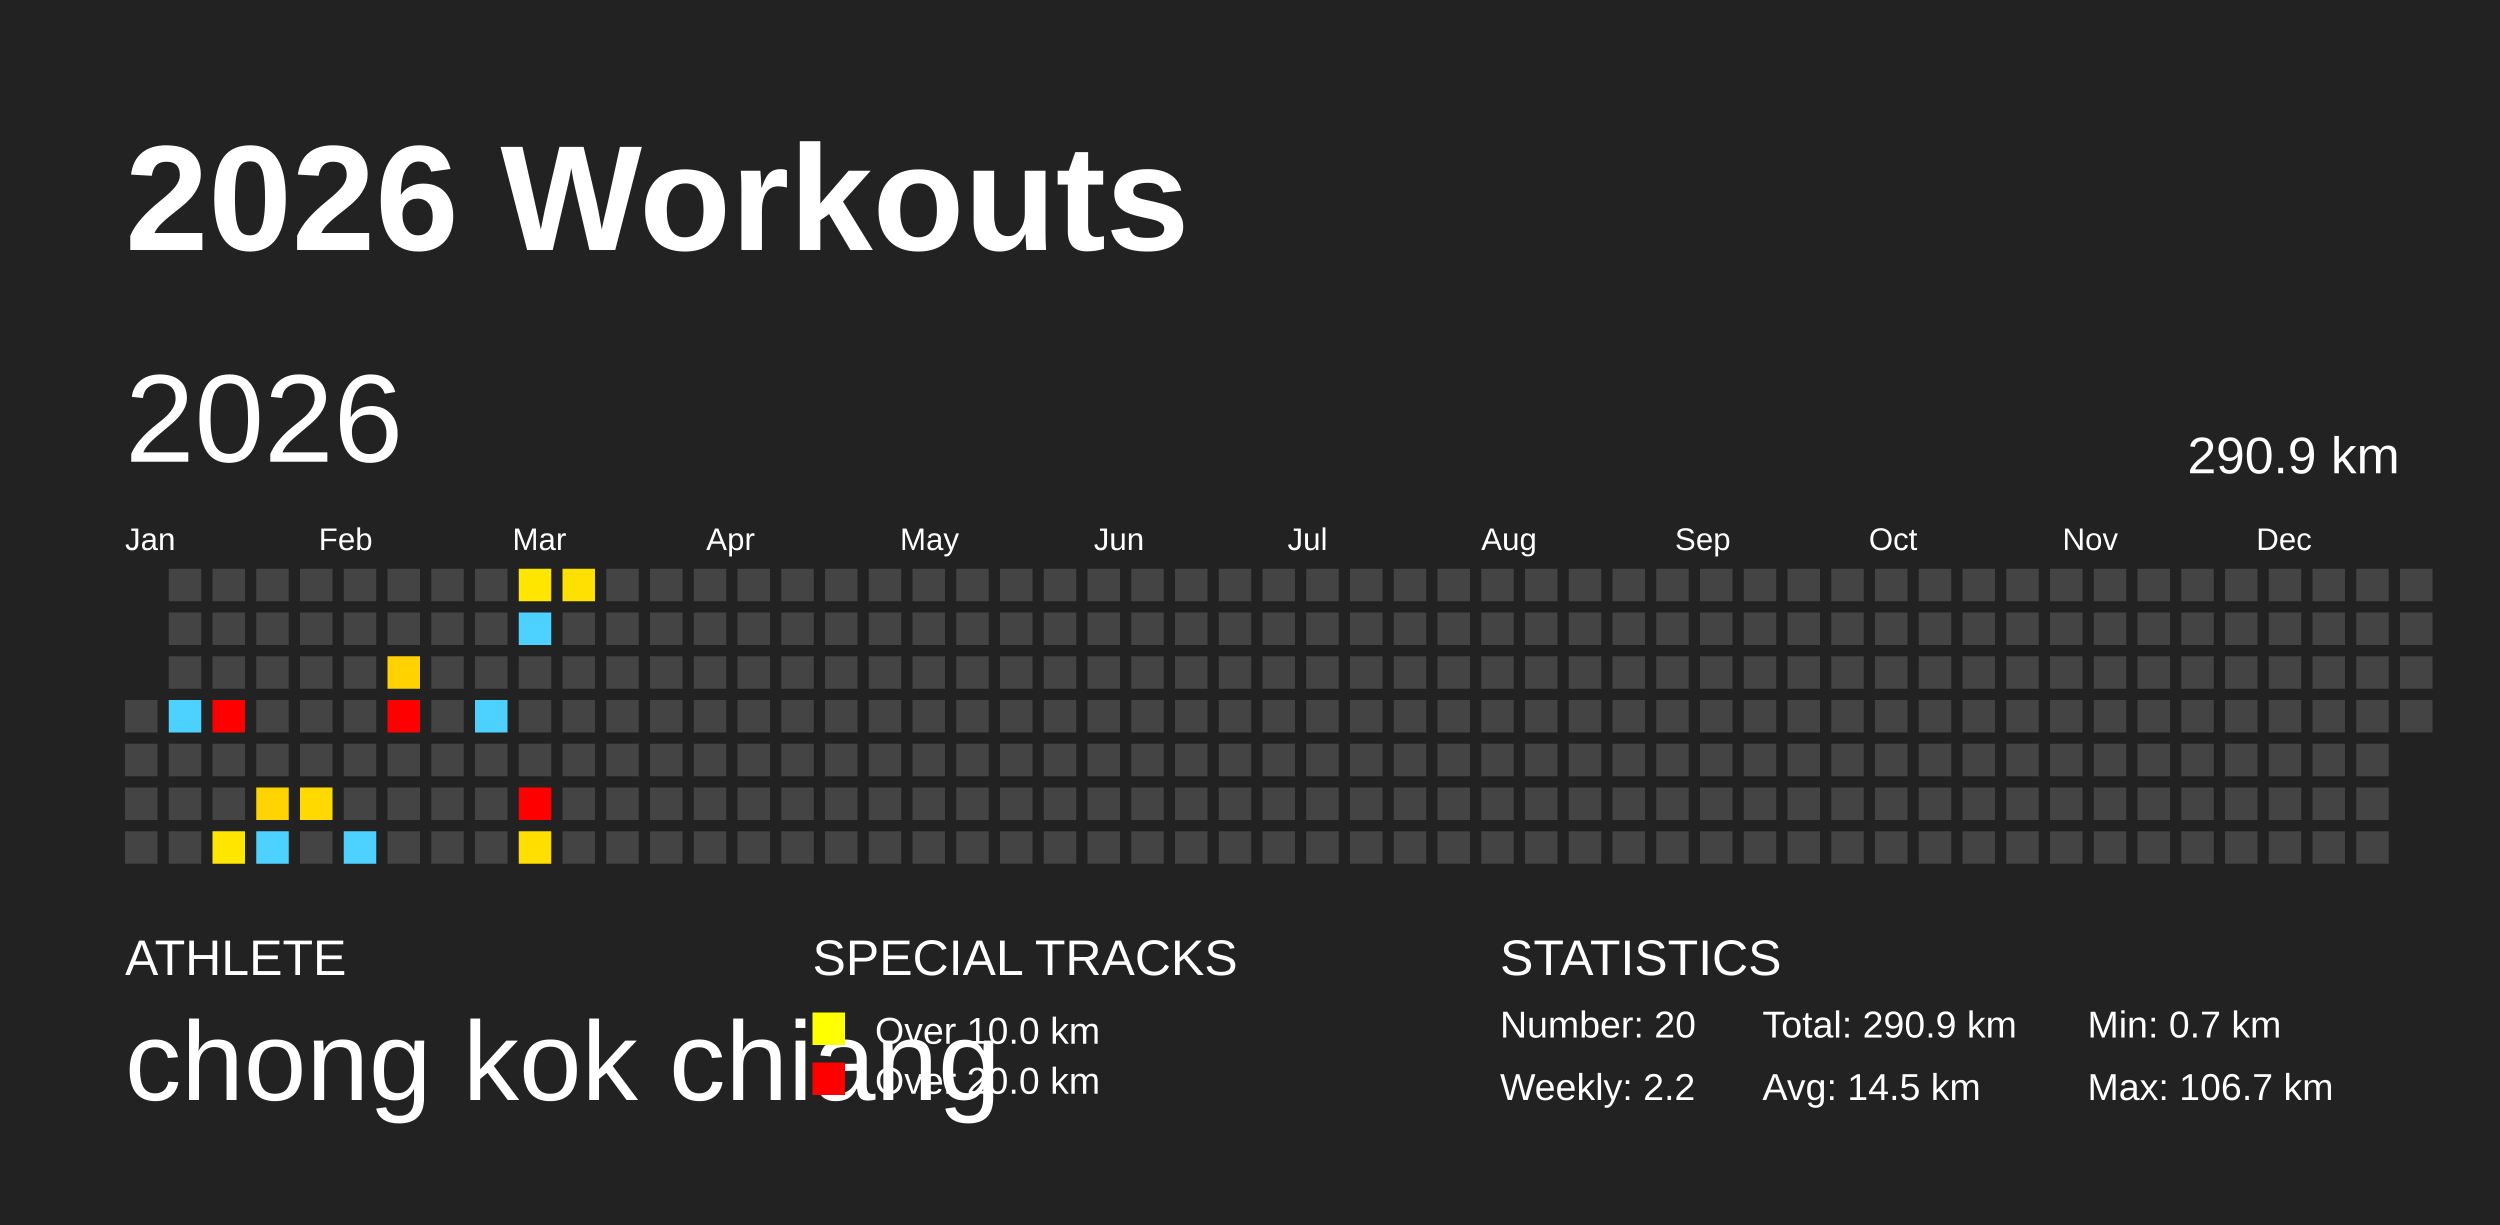
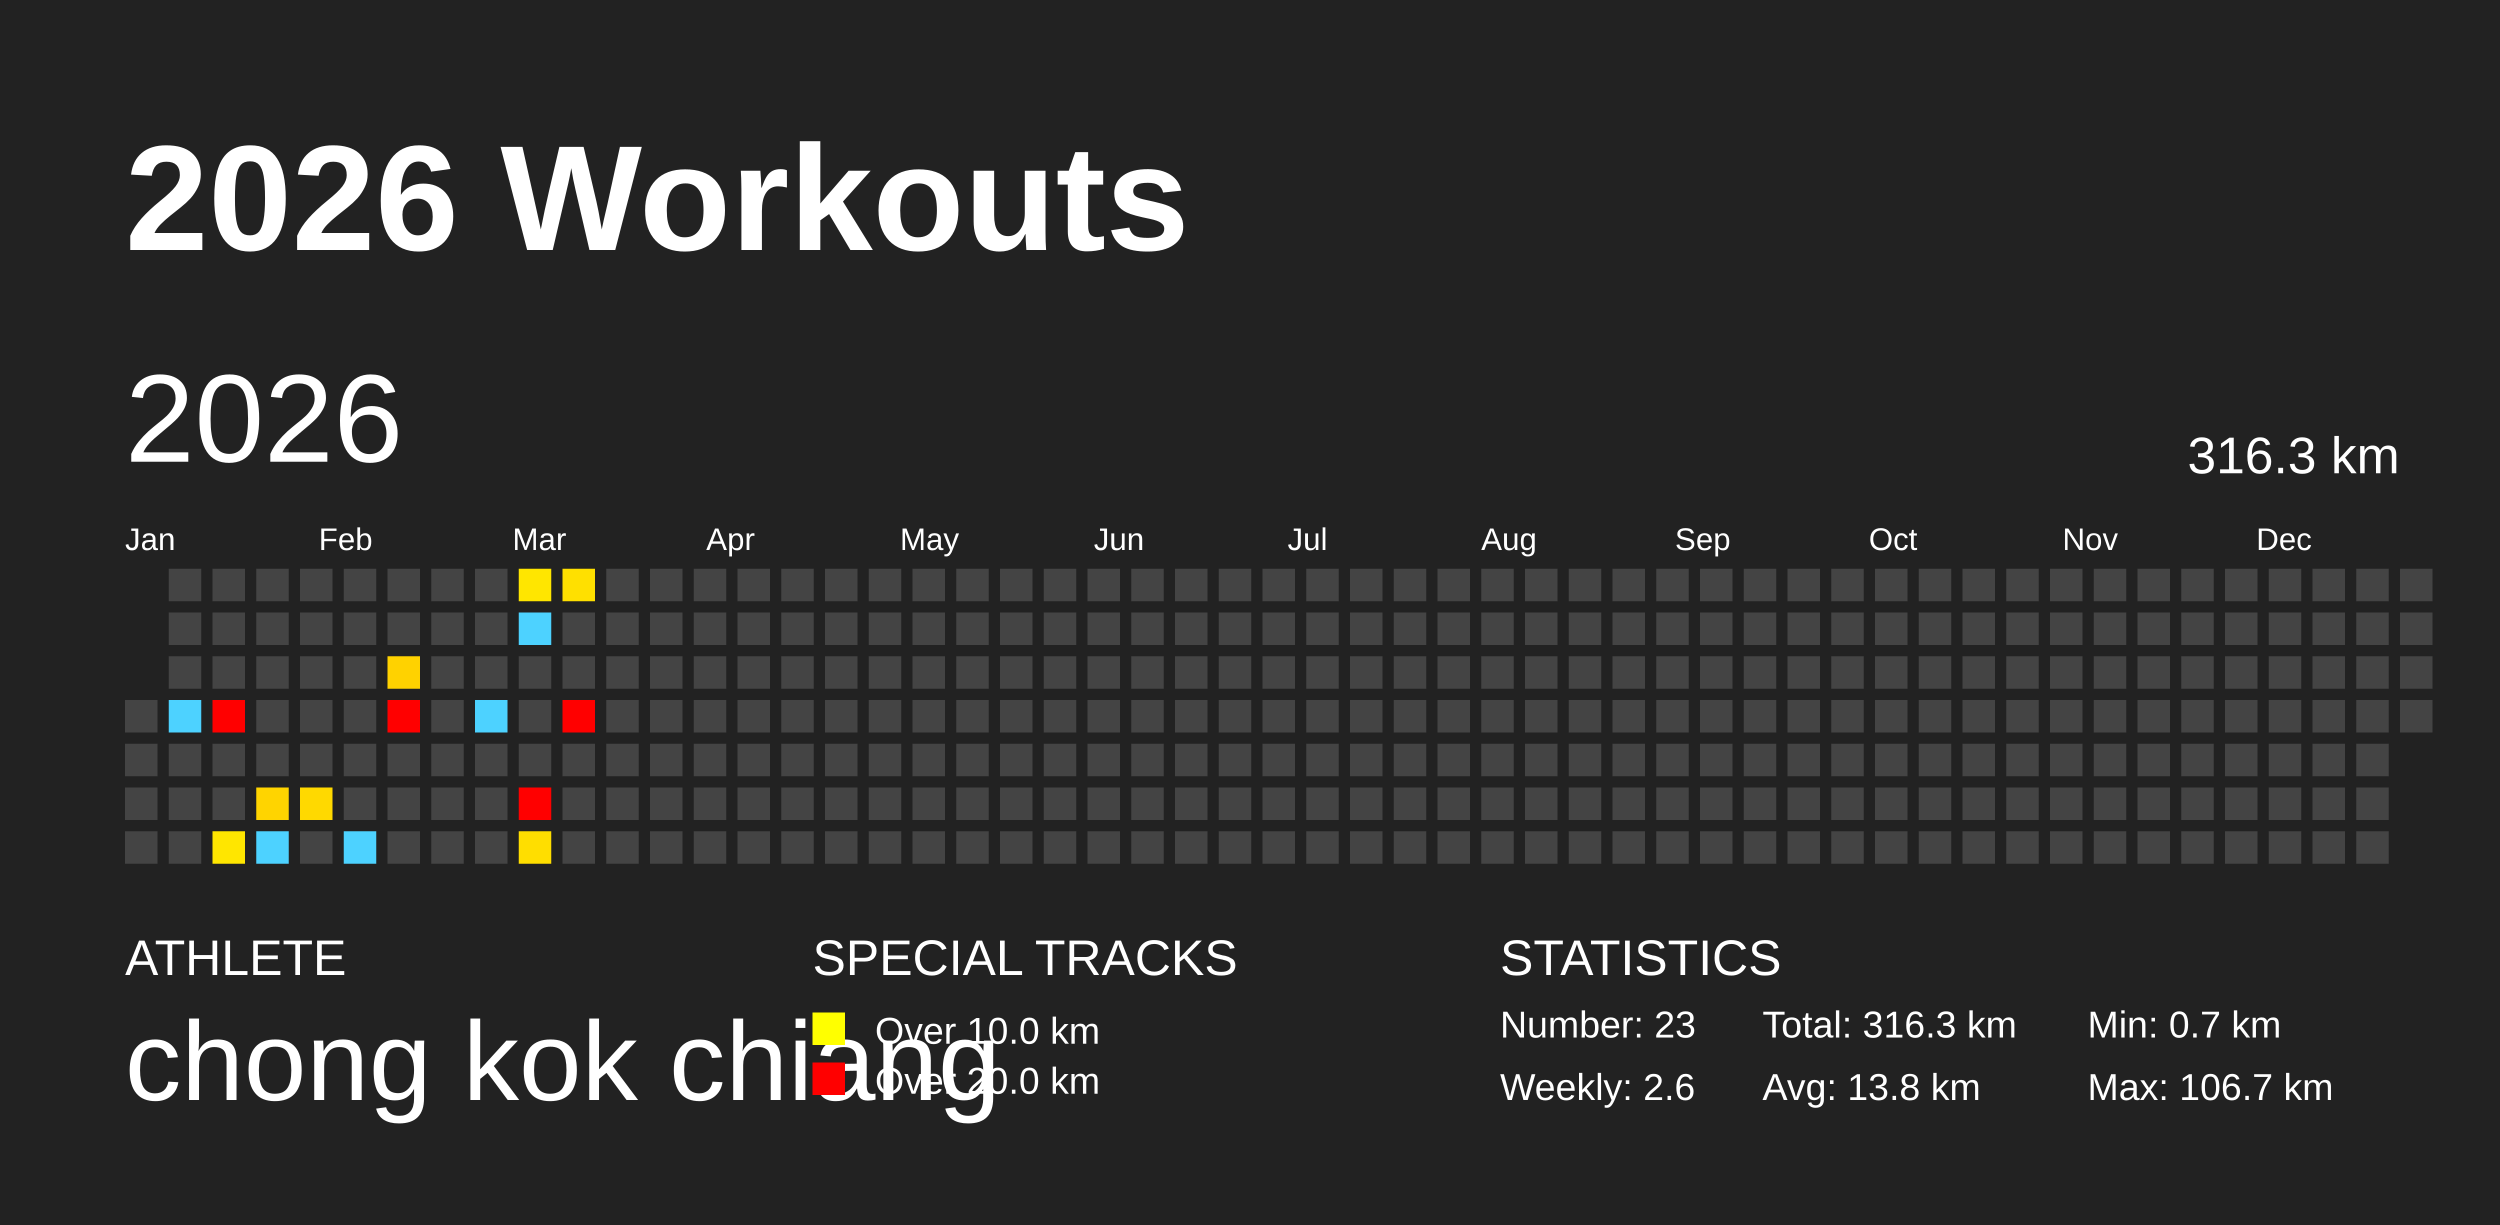
<svg xmlns="http://www.w3.org/2000/svg" baseProfile="full" height="98mm" version="1.1" viewBox="0,0,200,98" width="200mm">
  <defs />
  <rect fill="#222222" height="98" width="200" x="0" y="0" />
  <text fill="#FFFFFF" style="font-size:12px; font-family:Arial; font-weight:bold;" x="10" y="20">2026 Workouts</text>
  <text fill="#FFFFFF" style="font-size:4px; font-family:Arial" x="10" y="78">ATHLETE</text>
  <text fill="#FFFFFF" style="font-size:9px; font-family:Arial" x="10" y="88">chong kok chiang</text>
  <text fill="#FFFFFF" style="font-size:4px; font-family:Arial" x="65" y="78">SPECIAL TRACKS</text>
  <rect fill="yellow" height="2.6" width="2.6" x="65" y="81" />
  <text fill="#FFFFFF" style="font-size:3px; font-family:Arial" x="70" y="83.5">Over 10.0 km</text>
  <rect fill="red" height="2.6" width="2.6" x="65" y="85" />
  <text fill="#FFFFFF" style="font-size:3px; font-family:Arial" x="70" y="87.5">Over 20.0 km</text>
  <text fill="#FFFFFF" style="font-size:4px; font-family:Arial" x="120" y="78">STATISTICS</text>
-   <text fill="#FFFFFF" style="font-size:3px; font-family:Arial" x="120" y="83">Number: 20</text>
-   <text fill="#FFFFFF" style="font-size:3px; font-family:Arial" x="120" y="88">Weekly: 2.2</text>
-   <text fill="#FFFFFF" style="font-size:3px; font-family:Arial" x="141" y="83">Total: 290.9 km</text>
-   <text fill="#FFFFFF" style="font-size:3px; font-family:Arial" x="141" y="88">Avg: 14.5 km</text>
+   <text fill="#FFFFFF" style="font-size:3px; font-family:Arial" x="120" y="83">Number: 23</text>
+   <text fill="#FFFFFF" style="font-size:3px; font-family:Arial" x="120" y="88">Weekly: 2.6</text>
+   <text fill="#FFFFFF" style="font-size:3px; font-family:Arial" x="141" y="83">Total: 316.3 km</text>
+   <text fill="#FFFFFF" style="font-size:3px; font-family:Arial" x="141" y="88">Avg: 13.8 km</text>
  <text fill="#FFFFFF" style="font-size:3px; font-family:Arial" x="167" y="83">Min: 0.7 km</text>
  <text fill="#FFFFFF" style="font-size:3px; font-family:Arial" x="167" y="88">Max: 106.7 km</text>
  <text dominant-baseline="hanging" fill="#FFFFFF" style="font-size:10.0px; font-family:Arial;" x="10" y="30">2026</text>
-   <text dominant-baseline="hanging" fill="#FFFFFF" style="font-size:4.125px; font-family:Arial;" x="175" y="35">290.9 km</text>
+   <text dominant-baseline="hanging" fill="#FFFFFF" style="font-size:4.125px; font-family:Arial;" x="175" y="35">316.3 km</text>
  <text fill="#FFFFFF" style="font-size:2.5px; font-family:Arial" x="10.0" y="44">Jan</text>
  <text fill="#FFFFFF" style="font-size:2.5px; font-family:Arial" x="25.5" y="44">Feb</text>
  <text fill="#FFFFFF" style="font-size:2.5px; font-family:Arial" x="41.0" y="44">Mar</text>
  <text fill="#FFFFFF" style="font-size:2.5px; font-family:Arial" x="56.5" y="44">Apr</text>
  <text fill="#FFFFFF" style="font-size:2.5px; font-family:Arial" x="72.0" y="44">May</text>
  <text fill="#FFFFFF" style="font-size:2.5px; font-family:Arial" x="87.5" y="44">Jun</text>
  <text fill="#FFFFFF" style="font-size:2.5px; font-family:Arial" x="103.0" y="44">Jul</text>
  <text fill="#FFFFFF" style="font-size:2.5px; font-family:Arial" x="118.5" y="44">Aug</text>
  <text fill="#FFFFFF" style="font-size:2.5px; font-family:Arial" x="134.0" y="44">Sep</text>
  <text fill="#FFFFFF" style="font-size:2.5px; font-family:Arial" x="149.5" y="44">Oct</text>
  <text fill="#FFFFFF" style="font-size:2.5px; font-family:Arial" x="165.0" y="44">Nov</text>
  <text fill="#FFFFFF" style="font-size:2.5px; font-family:Arial" x="180.5" y="44">Dec</text>
  <rect fill="#444444" height="2.6" width="2.6" x="10.0" y="56.0" />
  <rect fill="#444444" height="2.6" width="2.6" x="10.0" y="59.5" />
  <rect fill="#444444" height="2.6" width="2.6" x="10.0" y="63.0" />
  <rect fill="#444444" height="2.6" width="2.6" x="10.0" y="66.5" />
  <rect fill="#444444" height="2.6" width="2.6" x="13.5" y="45.5" />
  <rect fill="#444444" height="2.6" width="2.6" x="13.5" y="49.0" />
  <rect fill="#444444" height="2.6" width="2.6" x="13.5" y="52.5" />
  <rect fill="#4dd2ff" height="2.6" width="2.6" x="13.5" y="56.0" />
  <rect fill="#444444" height="2.6" width="2.6" x="13.5" y="59.5" />
  <rect fill="#444444" height="2.6" width="2.6" x="13.5" y="63.0" />
  <rect fill="#444444" height="2.6" width="2.6" x="13.5" y="66.5" />
  <rect fill="#444444" height="2.6" width="2.6" x="17.0" y="45.5" />
  <rect fill="#444444" height="2.6" width="2.6" x="17.0" y="49.0" />
  <rect fill="#444444" height="2.6" width="2.6" x="17.0" y="52.5" />
  <rect fill="red" height="2.6" width="2.6" x="17.0" y="56.0" />
  <rect fill="#444444" height="2.6" width="2.6" x="17.0" y="59.5" />
  <rect fill="#444444" height="2.6" width="2.6" x="17.0" y="63.0" />
  <rect fill="#ffe600" height="2.6" width="2.6" x="17.0" y="66.5" />
  <rect fill="#444444" height="2.6" width="2.6" x="20.5" y="45.5" />
  <rect fill="#444444" height="2.6" width="2.6" x="20.5" y="49.0" />
  <rect fill="#444444" height="2.6" width="2.6" x="20.5" y="52.5" />
  <rect fill="#444444" height="2.6" width="2.6" x="20.5" y="56.0" />
  <rect fill="#444444" height="2.6" width="2.6" x="20.5" y="59.5" />
  <rect fill="#ffd400" height="2.6" width="2.6" x="20.5" y="63.0" />
  <rect fill="#4dd2ff" height="2.6" width="2.6" x="20.5" y="66.5" />
  <rect fill="#444444" height="2.6" width="2.6" x="24.0" y="45.5" />
  <rect fill="#444444" height="2.6" width="2.6" x="24.0" y="49.0" />
  <rect fill="#444444" height="2.6" width="2.6" x="24.0" y="52.5" />
  <rect fill="#444444" height="2.6" width="2.6" x="24.0" y="56.0" />
  <rect fill="#444444" height="2.6" width="2.6" x="24.0" y="59.5" />
  <rect fill="#ffd900" height="2.6" width="2.6" x="24.0" y="63.0" />
  <rect fill="#444444" height="2.6" width="2.6" x="24.0" y="66.5" />
  <rect fill="#444444" height="2.6" width="2.6" x="27.5" y="45.5" />
  <rect fill="#444444" height="2.6" width="2.6" x="27.5" y="49.0" />
  <rect fill="#444444" height="2.6" width="2.6" x="27.5" y="52.5" />
  <rect fill="#444444" height="2.6" width="2.6" x="27.5" y="56.0" />
  <rect fill="#444444" height="2.6" width="2.6" x="27.5" y="59.5" />
  <rect fill="#444444" height="2.6" width="2.6" x="27.5" y="63.0" />
  <rect fill="#4dd2ff" height="2.6" width="2.6" x="27.5" y="66.5" />
  <rect fill="#444444" height="2.6" width="2.6" x="31.0" y="45.5" />
  <rect fill="#444444" height="2.6" width="2.6" x="31.0" y="49.0" />
  <rect fill="#ffd200" height="2.6" width="2.6" x="31.0" y="52.5" />
  <rect fill="red" height="2.6" width="2.6" x="31.0" y="56.0" />
  <rect fill="#444444" height="2.6" width="2.6" x="31.0" y="59.5" />
  <rect fill="#444444" height="2.6" width="2.6" x="31.0" y="63.0" />
  <rect fill="#444444" height="2.6" width="2.6" x="31.0" y="66.5" />
  <rect fill="#444444" height="2.6" width="2.6" x="34.5" y="45.5" />
  <rect fill="#444444" height="2.6" width="2.6" x="34.5" y="49.0" />
  <rect fill="#444444" height="2.6" width="2.6" x="34.5" y="52.5" />
  <rect fill="#444444" height="2.6" width="2.6" x="34.5" y="56.0" />
  <rect fill="#444444" height="2.6" width="2.6" x="34.5" y="59.5" />
  <rect fill="#444444" height="2.6" width="2.6" x="34.5" y="63.0" />
  <rect fill="#444444" height="2.6" width="2.6" x="34.5" y="66.5" />
  <rect fill="#444444" height="2.6" width="2.6" x="38.0" y="45.5" />
  <rect fill="#444444" height="2.6" width="2.6" x="38.0" y="49.0" />
  <rect fill="#444444" height="2.6" width="2.6" x="38.0" y="52.5" />
  <rect fill="#4dd2ff" height="2.6" width="2.6" x="38.0" y="56.0" />
  <rect fill="#444444" height="2.6" width="2.6" x="38.0" y="59.5" />
  <rect fill="#444444" height="2.6" width="2.6" x="38.0" y="63.0" />
  <rect fill="#444444" height="2.6" width="2.6" x="38.0" y="66.5" />
  <rect fill="#ffe600" height="2.6" width="2.6" x="41.5" y="45.5" />
  <rect fill="#4dd2ff" height="2.6" width="2.6" x="41.5" y="49.0" />
  <rect fill="#444444" height="2.6" width="2.6" x="41.5" y="52.5" />
  <rect fill="#444444" height="2.6" width="2.6" x="41.5" y="56.0" />
  <rect fill="#444444" height="2.6" width="2.6" x="41.5" y="59.5" />
  <rect fill="red" height="2.6" width="2.6" x="41.5" y="63.0" />
  <rect fill="#ffde00" height="2.6" width="2.6" x="41.5" y="66.5" />
  <rect fill="#ffe000" height="2.6" width="2.6" x="45.0" y="45.5" />
  <rect fill="#444444" height="2.6" width="2.6" x="45.0" y="49.0" />
  <rect fill="#444444" height="2.6" width="2.6" x="45.0" y="52.5" />
-   <rect fill="#444444" height="2.6" width="2.6" x="45.0" y="56.0" />
+   <rect fill="red" height="2.6" width="2.6" x="45.0" y="56.0" />
  <rect fill="#444444" height="2.6" width="2.6" x="45.0" y="59.5" />
  <rect fill="#444444" height="2.6" width="2.6" x="45.0" y="63.0" />
  <rect fill="#444444" height="2.6" width="2.6" x="45.0" y="66.5" />
  <rect fill="#444444" height="2.6" width="2.6" x="48.5" y="45.5" />
  <rect fill="#444444" height="2.6" width="2.6" x="48.5" y="49.0" />
  <rect fill="#444444" height="2.6" width="2.6" x="48.5" y="52.5" />
  <rect fill="#444444" height="2.6" width="2.6" x="48.5" y="56.0" />
  <rect fill="#444444" height="2.6" width="2.6" x="48.5" y="59.5" />
  <rect fill="#444444" height="2.6" width="2.6" x="48.5" y="63.0" />
  <rect fill="#444444" height="2.6" width="2.6" x="48.5" y="66.5" />
  <rect fill="#444444" height="2.6" width="2.6" x="52.0" y="45.5" />
  <rect fill="#444444" height="2.6" width="2.6" x="52.0" y="49.0" />
  <rect fill="#444444" height="2.6" width="2.6" x="52.0" y="52.5" />
  <rect fill="#444444" height="2.6" width="2.6" x="52.0" y="56.0" />
  <rect fill="#444444" height="2.6" width="2.6" x="52.0" y="59.5" />
  <rect fill="#444444" height="2.6" width="2.6" x="52.0" y="63.0" />
  <rect fill="#444444" height="2.6" width="2.6" x="52.0" y="66.5" />
  <rect fill="#444444" height="2.6" width="2.6" x="55.5" y="45.5" />
  <rect fill="#444444" height="2.6" width="2.6" x="55.5" y="49.0" />
  <rect fill="#444444" height="2.6" width="2.6" x="55.5" y="52.5" />
  <rect fill="#444444" height="2.6" width="2.6" x="55.5" y="56.0" />
  <rect fill="#444444" height="2.6" width="2.6" x="55.5" y="59.5" />
  <rect fill="#444444" height="2.6" width="2.6" x="55.5" y="63.0" />
  <rect fill="#444444" height="2.6" width="2.6" x="55.5" y="66.5" />
  <rect fill="#444444" height="2.6" width="2.6" x="59.0" y="45.5" />
  <rect fill="#444444" height="2.6" width="2.6" x="59.0" y="49.0" />
  <rect fill="#444444" height="2.6" width="2.6" x="59.0" y="52.5" />
  <rect fill="#444444" height="2.6" width="2.6" x="59.0" y="56.0" />
  <rect fill="#444444" height="2.6" width="2.6" x="59.0" y="59.5" />
  <rect fill="#444444" height="2.6" width="2.6" x="59.0" y="63.0" />
  <rect fill="#444444" height="2.6" width="2.6" x="59.0" y="66.5" />
  <rect fill="#444444" height="2.6" width="2.6" x="62.5" y="45.5" />
  <rect fill="#444444" height="2.6" width="2.6" x="62.5" y="49.0" />
  <rect fill="#444444" height="2.6" width="2.6" x="62.5" y="52.5" />
  <rect fill="#444444" height="2.6" width="2.6" x="62.5" y="56.0" />
  <rect fill="#444444" height="2.6" width="2.6" x="62.5" y="59.5" />
  <rect fill="#444444" height="2.6" width="2.6" x="62.5" y="63.0" />
  <rect fill="#444444" height="2.6" width="2.6" x="62.5" y="66.5" />
  <rect fill="#444444" height="2.6" width="2.6" x="66.0" y="45.5" />
  <rect fill="#444444" height="2.6" width="2.6" x="66.0" y="49.0" />
  <rect fill="#444444" height="2.6" width="2.6" x="66.0" y="52.5" />
  <rect fill="#444444" height="2.6" width="2.6" x="66.0" y="56.0" />
  <rect fill="#444444" height="2.6" width="2.6" x="66.0" y="59.5" />
  <rect fill="#444444" height="2.6" width="2.6" x="66.0" y="63.0" />
  <rect fill="#444444" height="2.6" width="2.6" x="66.0" y="66.5" />
  <rect fill="#444444" height="2.6" width="2.6" x="69.5" y="45.5" />
  <rect fill="#444444" height="2.6" width="2.6" x="69.5" y="49.0" />
  <rect fill="#444444" height="2.6" width="2.6" x="69.5" y="52.5" />
  <rect fill="#444444" height="2.6" width="2.6" x="69.5" y="56.0" />
  <rect fill="#444444" height="2.6" width="2.6" x="69.5" y="59.5" />
  <rect fill="#444444" height="2.6" width="2.6" x="69.5" y="63.0" />
  <rect fill="#444444" height="2.6" width="2.6" x="69.5" y="66.5" />
  <rect fill="#444444" height="2.6" width="2.6" x="73.0" y="45.5" />
  <rect fill="#444444" height="2.6" width="2.6" x="73.0" y="49.0" />
  <rect fill="#444444" height="2.6" width="2.6" x="73.0" y="52.5" />
  <rect fill="#444444" height="2.6" width="2.6" x="73.0" y="56.0" />
  <rect fill="#444444" height="2.6" width="2.6" x="73.0" y="59.5" />
  <rect fill="#444444" height="2.6" width="2.6" x="73.0" y="63.0" />
  <rect fill="#444444" height="2.6" width="2.6" x="73.0" y="66.5" />
  <rect fill="#444444" height="2.6" width="2.6" x="76.5" y="45.5" />
  <rect fill="#444444" height="2.6" width="2.6" x="76.5" y="49.0" />
  <rect fill="#444444" height="2.6" width="2.6" x="76.5" y="52.5" />
  <rect fill="#444444" height="2.6" width="2.6" x="76.5" y="56.0" />
  <rect fill="#444444" height="2.6" width="2.6" x="76.5" y="59.5" />
  <rect fill="#444444" height="2.6" width="2.6" x="76.5" y="63.0" />
  <rect fill="#444444" height="2.6" width="2.6" x="76.5" y="66.5" />
  <rect fill="#444444" height="2.6" width="2.6" x="80.0" y="45.5" />
  <rect fill="#444444" height="2.6" width="2.6" x="80.0" y="49.0" />
  <rect fill="#444444" height="2.6" width="2.6" x="80.0" y="52.5" />
  <rect fill="#444444" height="2.6" width="2.6" x="80.0" y="56.0" />
  <rect fill="#444444" height="2.6" width="2.6" x="80.0" y="59.5" />
  <rect fill="#444444" height="2.6" width="2.6" x="80.0" y="63.0" />
  <rect fill="#444444" height="2.6" width="2.6" x="80.0" y="66.5" />
  <rect fill="#444444" height="2.6" width="2.6" x="83.5" y="45.5" />
  <rect fill="#444444" height="2.6" width="2.6" x="83.5" y="49.0" />
  <rect fill="#444444" height="2.6" width="2.6" x="83.5" y="52.5" />
  <rect fill="#444444" height="2.6" width="2.6" x="83.5" y="56.0" />
  <rect fill="#444444" height="2.6" width="2.6" x="83.5" y="59.5" />
  <rect fill="#444444" height="2.6" width="2.6" x="83.5" y="63.0" />
  <rect fill="#444444" height="2.6" width="2.6" x="83.5" y="66.5" />
  <rect fill="#444444" height="2.6" width="2.6" x="87.0" y="45.5" />
  <rect fill="#444444" height="2.6" width="2.6" x="87.0" y="49.0" />
  <rect fill="#444444" height="2.6" width="2.6" x="87.0" y="52.5" />
  <rect fill="#444444" height="2.6" width="2.6" x="87.0" y="56.0" />
  <rect fill="#444444" height="2.6" width="2.6" x="87.0" y="59.5" />
  <rect fill="#444444" height="2.6" width="2.6" x="87.0" y="63.0" />
  <rect fill="#444444" height="2.6" width="2.6" x="87.0" y="66.5" />
  <rect fill="#444444" height="2.6" width="2.6" x="90.5" y="45.5" />
  <rect fill="#444444" height="2.6" width="2.6" x="90.5" y="49.0" />
  <rect fill="#444444" height="2.6" width="2.6" x="90.5" y="52.5" />
  <rect fill="#444444" height="2.6" width="2.6" x="90.5" y="56.0" />
  <rect fill="#444444" height="2.6" width="2.6" x="90.5" y="59.5" />
  <rect fill="#444444" height="2.6" width="2.6" x="90.5" y="63.0" />
  <rect fill="#444444" height="2.6" width="2.6" x="90.5" y="66.5" />
  <rect fill="#444444" height="2.6" width="2.6" x="94.0" y="45.5" />
  <rect fill="#444444" height="2.6" width="2.6" x="94.0" y="49.0" />
  <rect fill="#444444" height="2.6" width="2.6" x="94.0" y="52.5" />
  <rect fill="#444444" height="2.6" width="2.6" x="94.0" y="56.0" />
  <rect fill="#444444" height="2.6" width="2.6" x="94.0" y="59.5" />
  <rect fill="#444444" height="2.6" width="2.6" x="94.0" y="63.0" />
  <rect fill="#444444" height="2.6" width="2.6" x="94.0" y="66.5" />
  <rect fill="#444444" height="2.6" width="2.6" x="97.5" y="45.5" />
  <rect fill="#444444" height="2.6" width="2.6" x="97.5" y="49.0" />
  <rect fill="#444444" height="2.6" width="2.6" x="97.5" y="52.5" />
  <rect fill="#444444" height="2.6" width="2.6" x="97.5" y="56.0" />
  <rect fill="#444444" height="2.6" width="2.6" x="97.5" y="59.5" />
  <rect fill="#444444" height="2.6" width="2.6" x="97.5" y="63.0" />
  <rect fill="#444444" height="2.6" width="2.6" x="97.5" y="66.5" />
  <rect fill="#444444" height="2.6" width="2.6" x="101.0" y="45.5" />
  <rect fill="#444444" height="2.6" width="2.6" x="101.0" y="49.0" />
  <rect fill="#444444" height="2.6" width="2.6" x="101.0" y="52.5" />
  <rect fill="#444444" height="2.6" width="2.6" x="101.0" y="56.0" />
  <rect fill="#444444" height="2.6" width="2.6" x="101.0" y="59.5" />
  <rect fill="#444444" height="2.6" width="2.6" x="101.0" y="63.0" />
  <rect fill="#444444" height="2.6" width="2.6" x="101.0" y="66.5" />
  <rect fill="#444444" height="2.6" width="2.6" x="104.5" y="45.5" />
  <rect fill="#444444" height="2.6" width="2.6" x="104.5" y="49.0" />
  <rect fill="#444444" height="2.6" width="2.6" x="104.5" y="52.5" />
  <rect fill="#444444" height="2.6" width="2.6" x="104.5" y="56.0" />
  <rect fill="#444444" height="2.6" width="2.6" x="104.5" y="59.5" />
  <rect fill="#444444" height="2.6" width="2.6" x="104.5" y="63.0" />
  <rect fill="#444444" height="2.6" width="2.6" x="104.5" y="66.5" />
  <rect fill="#444444" height="2.6" width="2.6" x="108.0" y="45.5" />
  <rect fill="#444444" height="2.6" width="2.6" x="108.0" y="49.0" />
  <rect fill="#444444" height="2.6" width="2.6" x="108.0" y="52.5" />
  <rect fill="#444444" height="2.6" width="2.6" x="108.0" y="56.0" />
  <rect fill="#444444" height="2.6" width="2.6" x="108.0" y="59.5" />
  <rect fill="#444444" height="2.6" width="2.6" x="108.0" y="63.0" />
  <rect fill="#444444" height="2.6" width="2.6" x="108.0" y="66.5" />
  <rect fill="#444444" height="2.6" width="2.6" x="111.5" y="45.5" />
  <rect fill="#444444" height="2.6" width="2.6" x="111.5" y="49.0" />
  <rect fill="#444444" height="2.6" width="2.6" x="111.5" y="52.5" />
  <rect fill="#444444" height="2.6" width="2.6" x="111.5" y="56.0" />
  <rect fill="#444444" height="2.6" width="2.6" x="111.5" y="59.5" />
  <rect fill="#444444" height="2.6" width="2.6" x="111.5" y="63.0" />
  <rect fill="#444444" height="2.6" width="2.6" x="111.5" y="66.5" />
  <rect fill="#444444" height="2.6" width="2.6" x="115.0" y="45.5" />
  <rect fill="#444444" height="2.6" width="2.6" x="115.0" y="49.0" />
  <rect fill="#444444" height="2.6" width="2.6" x="115.0" y="52.5" />
  <rect fill="#444444" height="2.6" width="2.6" x="115.0" y="56.0" />
  <rect fill="#444444" height="2.6" width="2.6" x="115.0" y="59.5" />
  <rect fill="#444444" height="2.6" width="2.6" x="115.0" y="63.0" />
  <rect fill="#444444" height="2.6" width="2.6" x="115.0" y="66.5" />
  <rect fill="#444444" height="2.6" width="2.6" x="118.5" y="45.5" />
  <rect fill="#444444" height="2.6" width="2.6" x="118.5" y="49.0" />
  <rect fill="#444444" height="2.6" width="2.6" x="118.5" y="52.5" />
  <rect fill="#444444" height="2.6" width="2.6" x="118.5" y="56.0" />
  <rect fill="#444444" height="2.6" width="2.6" x="118.5" y="59.5" />
  <rect fill="#444444" height="2.6" width="2.6" x="118.5" y="63.0" />
  <rect fill="#444444" height="2.6" width="2.6" x="118.5" y="66.5" />
  <rect fill="#444444" height="2.6" width="2.6" x="122.0" y="45.5" />
  <rect fill="#444444" height="2.6" width="2.6" x="122.0" y="49.0" />
  <rect fill="#444444" height="2.6" width="2.6" x="122.0" y="52.5" />
  <rect fill="#444444" height="2.6" width="2.6" x="122.0" y="56.0" />
  <rect fill="#444444" height="2.6" width="2.6" x="122.0" y="59.5" />
  <rect fill="#444444" height="2.6" width="2.6" x="122.0" y="63.0" />
  <rect fill="#444444" height="2.6" width="2.6" x="122.0" y="66.5" />
  <rect fill="#444444" height="2.6" width="2.6" x="125.5" y="45.5" />
  <rect fill="#444444" height="2.6" width="2.6" x="125.5" y="49.0" />
  <rect fill="#444444" height="2.6" width="2.6" x="125.5" y="52.5" />
  <rect fill="#444444" height="2.6" width="2.6" x="125.5" y="56.0" />
  <rect fill="#444444" height="2.6" width="2.6" x="125.5" y="59.5" />
  <rect fill="#444444" height="2.6" width="2.6" x="125.5" y="63.0" />
  <rect fill="#444444" height="2.6" width="2.6" x="125.5" y="66.5" />
  <rect fill="#444444" height="2.6" width="2.6" x="129.0" y="45.5" />
  <rect fill="#444444" height="2.6" width="2.6" x="129.0" y="49.0" />
  <rect fill="#444444" height="2.6" width="2.6" x="129.0" y="52.5" />
  <rect fill="#444444" height="2.6" width="2.6" x="129.0" y="56.0" />
  <rect fill="#444444" height="2.6" width="2.6" x="129.0" y="59.5" />
  <rect fill="#444444" height="2.6" width="2.6" x="129.0" y="63.0" />
  <rect fill="#444444" height="2.6" width="2.6" x="129.0" y="66.5" />
  <rect fill="#444444" height="2.6" width="2.6" x="132.5" y="45.5" />
  <rect fill="#444444" height="2.6" width="2.6" x="132.5" y="49.0" />
  <rect fill="#444444" height="2.6" width="2.6" x="132.5" y="52.5" />
  <rect fill="#444444" height="2.6" width="2.6" x="132.5" y="56.0" />
  <rect fill="#444444" height="2.6" width="2.6" x="132.5" y="59.5" />
  <rect fill="#444444" height="2.6" width="2.6" x="132.5" y="63.0" />
  <rect fill="#444444" height="2.6" width="2.6" x="132.5" y="66.5" />
  <rect fill="#444444" height="2.6" width="2.6" x="136.0" y="45.5" />
  <rect fill="#444444" height="2.6" width="2.6" x="136.0" y="49.0" />
  <rect fill="#444444" height="2.6" width="2.6" x="136.0" y="52.5" />
  <rect fill="#444444" height="2.6" width="2.6" x="136.0" y="56.0" />
  <rect fill="#444444" height="2.6" width="2.6" x="136.0" y="59.5" />
  <rect fill="#444444" height="2.6" width="2.6" x="136.0" y="63.0" />
  <rect fill="#444444" height="2.6" width="2.6" x="136.0" y="66.5" />
  <rect fill="#444444" height="2.6" width="2.6" x="139.5" y="45.5" />
  <rect fill="#444444" height="2.6" width="2.6" x="139.5" y="49.0" />
  <rect fill="#444444" height="2.6" width="2.6" x="139.5" y="52.5" />
  <rect fill="#444444" height="2.6" width="2.6" x="139.5" y="56.0" />
  <rect fill="#444444" height="2.6" width="2.6" x="139.5" y="59.5" />
  <rect fill="#444444" height="2.6" width="2.6" x="139.5" y="63.0" />
  <rect fill="#444444" height="2.6" width="2.6" x="139.5" y="66.5" />
  <rect fill="#444444" height="2.6" width="2.6" x="143.0" y="45.5" />
  <rect fill="#444444" height="2.6" width="2.6" x="143.0" y="49.0" />
  <rect fill="#444444" height="2.6" width="2.6" x="143.0" y="52.5" />
  <rect fill="#444444" height="2.6" width="2.6" x="143.0" y="56.0" />
  <rect fill="#444444" height="2.6" width="2.6" x="143.0" y="59.5" />
  <rect fill="#444444" height="2.6" width="2.6" x="143.0" y="63.0" />
  <rect fill="#444444" height="2.6" width="2.6" x="143.0" y="66.5" />
  <rect fill="#444444" height="2.6" width="2.6" x="146.5" y="45.5" />
  <rect fill="#444444" height="2.6" width="2.6" x="146.5" y="49.0" />
  <rect fill="#444444" height="2.6" width="2.6" x="146.5" y="52.5" />
  <rect fill="#444444" height="2.6" width="2.6" x="146.5" y="56.0" />
  <rect fill="#444444" height="2.6" width="2.6" x="146.5" y="59.5" />
  <rect fill="#444444" height="2.6" width="2.6" x="146.5" y="63.0" />
  <rect fill="#444444" height="2.6" width="2.6" x="146.5" y="66.5" />
  <rect fill="#444444" height="2.6" width="2.6" x="150.0" y="45.5" />
  <rect fill="#444444" height="2.6" width="2.6" x="150.0" y="49.0" />
  <rect fill="#444444" height="2.6" width="2.6" x="150.0" y="52.5" />
  <rect fill="#444444" height="2.6" width="2.6" x="150.0" y="56.0" />
  <rect fill="#444444" height="2.6" width="2.6" x="150.0" y="59.5" />
  <rect fill="#444444" height="2.6" width="2.6" x="150.0" y="63.0" />
  <rect fill="#444444" height="2.6" width="2.6" x="150.0" y="66.5" />
  <rect fill="#444444" height="2.6" width="2.6" x="153.5" y="45.5" />
  <rect fill="#444444" height="2.6" width="2.6" x="153.5" y="49.0" />
  <rect fill="#444444" height="2.6" width="2.6" x="153.5" y="52.5" />
  <rect fill="#444444" height="2.6" width="2.6" x="153.5" y="56.0" />
  <rect fill="#444444" height="2.6" width="2.6" x="153.5" y="59.5" />
  <rect fill="#444444" height="2.6" width="2.6" x="153.5" y="63.0" />
  <rect fill="#444444" height="2.6" width="2.6" x="153.5" y="66.5" />
  <rect fill="#444444" height="2.6" width="2.6" x="157.0" y="45.5" />
  <rect fill="#444444" height="2.6" width="2.6" x="157.0" y="49.0" />
  <rect fill="#444444" height="2.6" width="2.6" x="157.0" y="52.5" />
  <rect fill="#444444" height="2.6" width="2.6" x="157.0" y="56.0" />
  <rect fill="#444444" height="2.6" width="2.6" x="157.0" y="59.5" />
  <rect fill="#444444" height="2.6" width="2.6" x="157.0" y="63.0" />
  <rect fill="#444444" height="2.6" width="2.6" x="157.0" y="66.5" />
  <rect fill="#444444" height="2.6" width="2.6" x="160.5" y="45.5" />
  <rect fill="#444444" height="2.6" width="2.6" x="160.5" y="49.0" />
  <rect fill="#444444" height="2.6" width="2.6" x="160.5" y="52.5" />
  <rect fill="#444444" height="2.6" width="2.6" x="160.5" y="56.0" />
  <rect fill="#444444" height="2.6" width="2.6" x="160.5" y="59.5" />
  <rect fill="#444444" height="2.6" width="2.6" x="160.5" y="63.0" />
  <rect fill="#444444" height="2.6" width="2.6" x="160.5" y="66.5" />
  <rect fill="#444444" height="2.6" width="2.6" x="164.0" y="45.5" />
  <rect fill="#444444" height="2.6" width="2.6" x="164.0" y="49.0" />
  <rect fill="#444444" height="2.6" width="2.6" x="164.0" y="52.5" />
  <rect fill="#444444" height="2.6" width="2.6" x="164.0" y="56.0" />
  <rect fill="#444444" height="2.6" width="2.6" x="164.0" y="59.5" />
  <rect fill="#444444" height="2.6" width="2.6" x="164.0" y="63.0" />
  <rect fill="#444444" height="2.6" width="2.6" x="164.0" y="66.5" />
  <rect fill="#444444" height="2.6" width="2.6" x="167.5" y="45.5" />
  <rect fill="#444444" height="2.6" width="2.6" x="167.5" y="49.0" />
  <rect fill="#444444" height="2.6" width="2.6" x="167.5" y="52.5" />
  <rect fill="#444444" height="2.6" width="2.6" x="167.5" y="56.0" />
  <rect fill="#444444" height="2.6" width="2.6" x="167.5" y="59.5" />
  <rect fill="#444444" height="2.6" width="2.6" x="167.5" y="63.0" />
  <rect fill="#444444" height="2.6" width="2.6" x="167.5" y="66.5" />
  <rect fill="#444444" height="2.6" width="2.6" x="171.0" y="45.5" />
  <rect fill="#444444" height="2.6" width="2.6" x="171.0" y="49.0" />
  <rect fill="#444444" height="2.6" width="2.6" x="171.0" y="52.5" />
  <rect fill="#444444" height="2.6" width="2.6" x="171.0" y="56.0" />
  <rect fill="#444444" height="2.6" width="2.6" x="171.0" y="59.5" />
  <rect fill="#444444" height="2.6" width="2.6" x="171.0" y="63.0" />
  <rect fill="#444444" height="2.6" width="2.6" x="171.0" y="66.5" />
  <rect fill="#444444" height="2.6" width="2.6" x="174.5" y="45.5" />
  <rect fill="#444444" height="2.6" width="2.6" x="174.5" y="49.0" />
  <rect fill="#444444" height="2.6" width="2.6" x="174.5" y="52.5" />
  <rect fill="#444444" height="2.6" width="2.6" x="174.5" y="56.0" />
  <rect fill="#444444" height="2.6" width="2.6" x="174.5" y="59.5" />
  <rect fill="#444444" height="2.6" width="2.6" x="174.5" y="63.0" />
  <rect fill="#444444" height="2.6" width="2.6" x="174.5" y="66.5" />
  <rect fill="#444444" height="2.6" width="2.6" x="178.0" y="45.5" />
  <rect fill="#444444" height="2.6" width="2.6" x="178.0" y="49.0" />
  <rect fill="#444444" height="2.6" width="2.6" x="178.0" y="52.5" />
  <rect fill="#444444" height="2.6" width="2.6" x="178.0" y="56.0" />
  <rect fill="#444444" height="2.6" width="2.6" x="178.0" y="59.5" />
  <rect fill="#444444" height="2.6" width="2.6" x="178.0" y="63.0" />
  <rect fill="#444444" height="2.6" width="2.6" x="178.0" y="66.5" />
  <rect fill="#444444" height="2.6" width="2.6" x="181.5" y="45.5" />
  <rect fill="#444444" height="2.6" width="2.6" x="181.5" y="49.0" />
  <rect fill="#444444" height="2.6" width="2.6" x="181.5" y="52.5" />
  <rect fill="#444444" height="2.6" width="2.6" x="181.5" y="56.0" />
  <rect fill="#444444" height="2.6" width="2.6" x="181.5" y="59.5" />
  <rect fill="#444444" height="2.6" width="2.6" x="181.5" y="63.0" />
  <rect fill="#444444" height="2.6" width="2.6" x="181.5" y="66.5" />
  <rect fill="#444444" height="2.6" width="2.6" x="185.0" y="45.5" />
  <rect fill="#444444" height="2.6" width="2.6" x="185.0" y="49.0" />
  <rect fill="#444444" height="2.6" width="2.6" x="185.0" y="52.5" />
  <rect fill="#444444" height="2.6" width="2.6" x="185.0" y="56.0" />
  <rect fill="#444444" height="2.6" width="2.6" x="185.0" y="59.5" />
  <rect fill="#444444" height="2.6" width="2.6" x="185.0" y="63.0" />
  <rect fill="#444444" height="2.6" width="2.6" x="185.0" y="66.5" />
  <rect fill="#444444" height="2.6" width="2.6" x="188.5" y="45.5" />
  <rect fill="#444444" height="2.6" width="2.6" x="188.5" y="49.0" />
  <rect fill="#444444" height="2.6" width="2.6" x="188.5" y="52.5" />
  <rect fill="#444444" height="2.6" width="2.6" x="188.5" y="56.0" />
  <rect fill="#444444" height="2.6" width="2.6" x="188.5" y="59.5" />
  <rect fill="#444444" height="2.6" width="2.6" x="188.5" y="63.0" />
  <rect fill="#444444" height="2.6" width="2.6" x="188.5" y="66.5" />
  <rect fill="#444444" height="2.6" width="2.6" x="192.0" y="45.5" />
  <rect fill="#444444" height="2.6" width="2.6" x="192.0" y="49.0" />
  <rect fill="#444444" height="2.6" width="2.6" x="192.0" y="52.5" />
  <rect fill="#444444" height="2.6" width="2.6" x="192.0" y="56.0" />
</svg>
